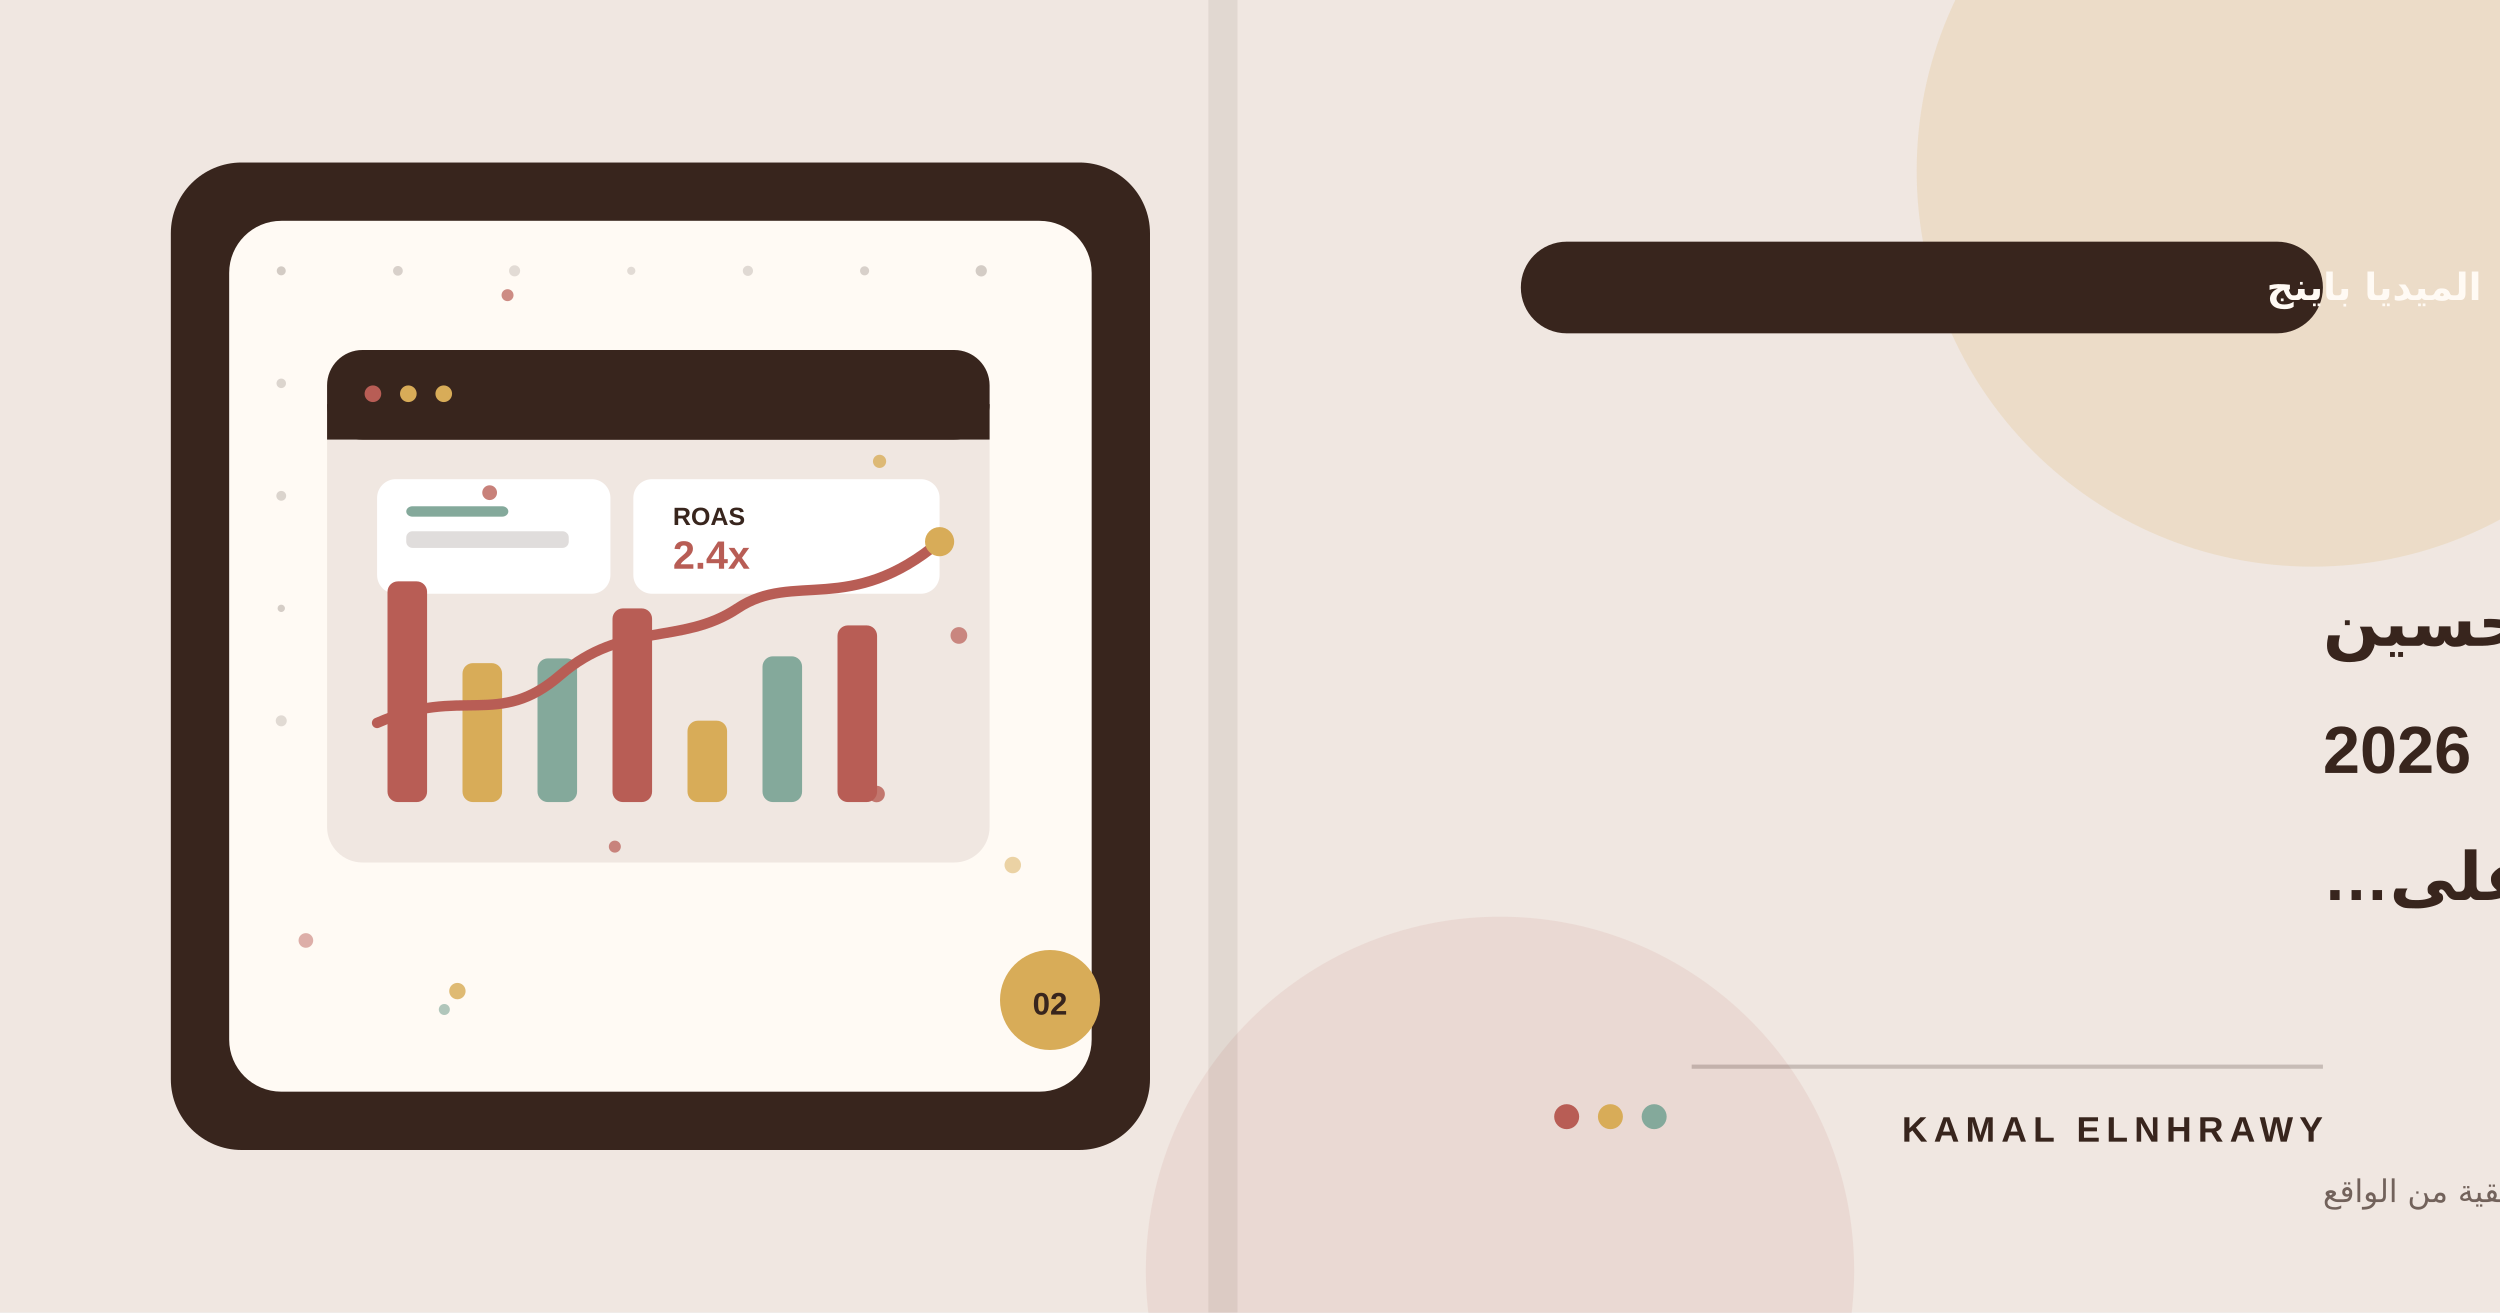
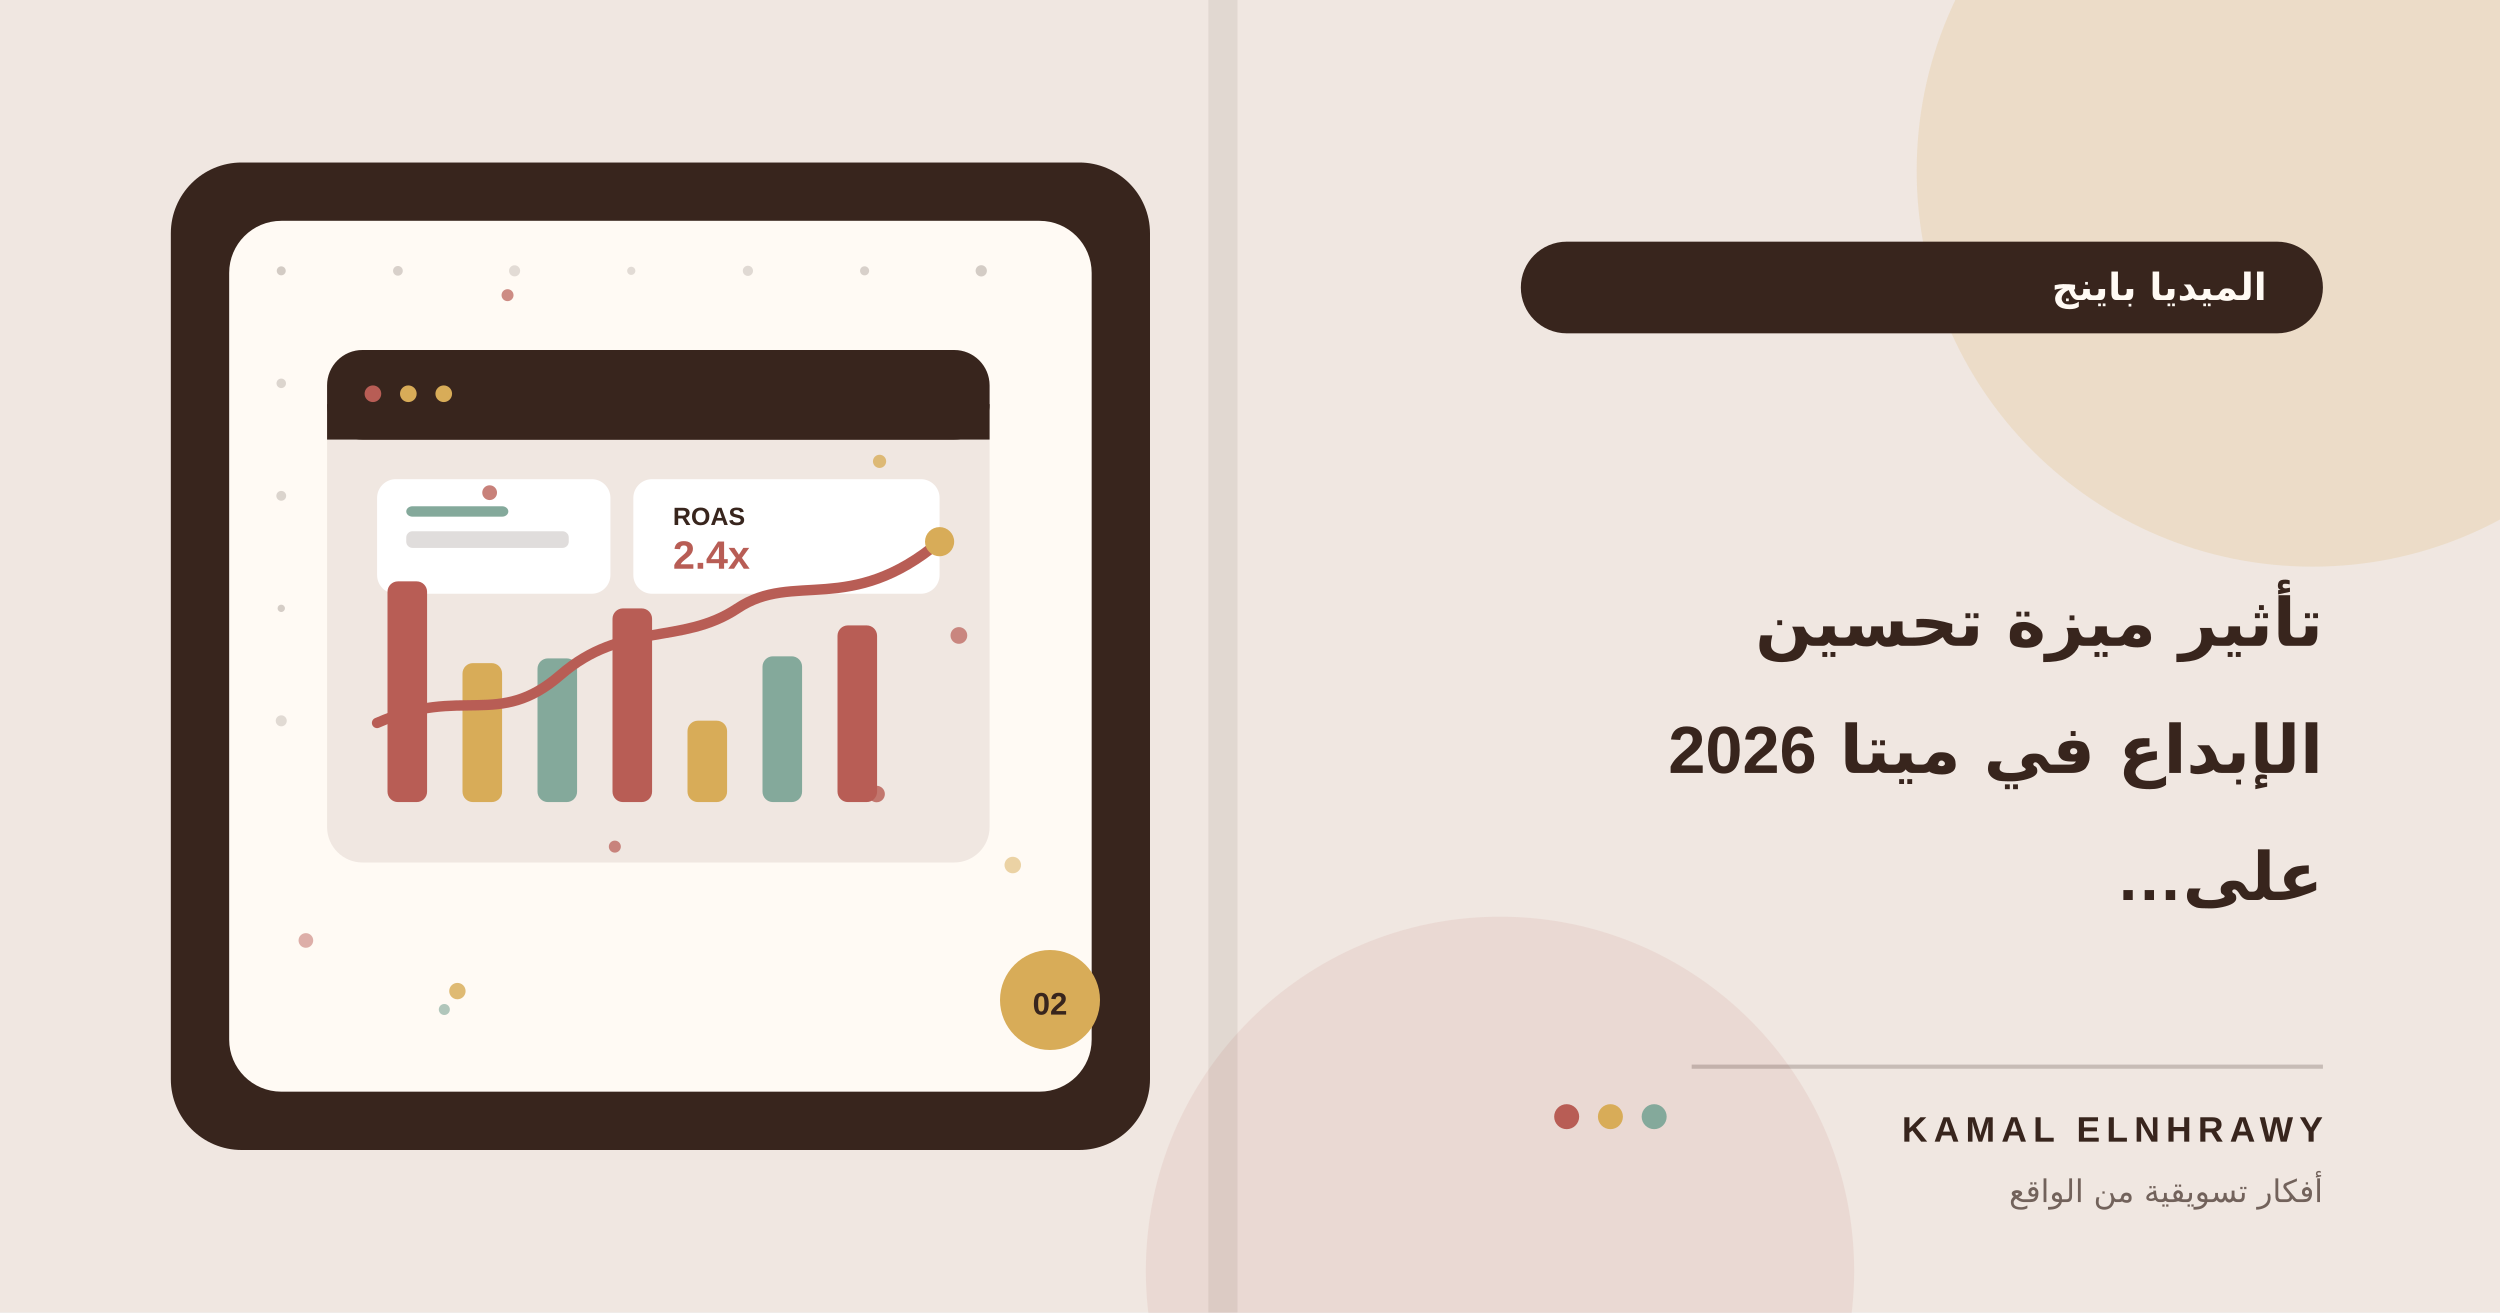
<svg xmlns="http://www.w3.org/2000/svg" width="1200" height="630" viewBox="0 0 1200 630" role="img" aria-labelledby="title desc">
  <rect width="1200" height="630" fill="#F0E7E1" />
  <circle cx="1110" cy="82" r="190" fill="#D8AC58" opacity="0.18" />
  <circle cx="720" cy="610" r="170" fill="#B85D55" opacity="0.10" />
  <path d="M580 0 H594 V630 H580 Z" fill="#38251D" opacity="0.08" />
  <g>
    <rect x="82" y="78" width="470" height="474" rx="34" fill="#38251D" />
    <rect x="110" y="106" width="414" height="418" rx="25" fill="#FFFAF4" />
    <circle cx="135" cy="130" r="2.161" fill="#38251D" opacity="0.219" />
    <circle cx="135" cy="184" r="2.276" fill="#38251D" opacity="0.177" />
    <circle cx="135" cy="238" r="2.36" fill="#38251D" opacity="0.183" />
    <circle cx="135" cy="292" r="1.766" fill="#38251D" opacity="0.211" />
    <circle cx="135" cy="346" r="2.643" fill="#38251D" opacity="0.156" />
    <circle cx="191" cy="130" r="2.336" fill="#38251D" opacity="0.199" />
    <circle cx="191" cy="184" r="1.609" fill="#38251D" opacity="0.169" />
    <circle cx="191" cy="238" r="2.284" fill="#38251D" opacity="0.211" />
    <circle cx="191" cy="292" r="2.199" fill="#38251D" opacity="0.197" />
    <circle cx="191" cy="346" r="2.376" fill="#38251D" opacity="0.122" />
    <circle cx="247" cy="130" r="2.664" fill="#38251D" opacity="0.147" />
    <circle cx="247" cy="184" r="1.886" fill="#38251D" opacity="0.171" />
    <circle cx="247" cy="238" r="2.052" fill="#38251D" opacity="0.123" />
    <circle cx="247" cy="292" r="2.643" fill="#38251D" opacity="0.14" />
    <circle cx="247" cy="346" r="2.159" fill="#38251D" opacity="0.211" />
    <circle cx="303" cy="130" r="1.964" fill="#38251D" opacity="0.148" />
    <circle cx="303" cy="184" r="2.577" fill="#38251D" opacity="0.141" />
    <circle cx="303" cy="238" r="2.493" fill="#38251D" opacity="0.201" />
    <circle cx="303" cy="292" r="2.606" fill="#38251D" opacity="0.121" />
    <circle cx="303" cy="346" r="2.405" fill="#38251D" opacity="0.138" />
    <circle cx="359" cy="130" r="2.444" fill="#38251D" opacity="0.158" />
    <circle cx="359" cy="184" r="1.806" fill="#38251D" opacity="0.147" />
    <circle cx="359" cy="238" r="2.429" fill="#38251D" opacity="0.202" />
    <circle cx="359" cy="292" r="2.593" fill="#38251D" opacity="0.169" />
    <circle cx="359" cy="346" r="1.747" fill="#38251D" opacity="0.172" />
    <circle cx="415" cy="130" r="2.181" fill="#38251D" opacity="0.199" />
    <circle cx="415" cy="184" r="1.977" fill="#38251D" opacity="0.165" />
    <circle cx="415" cy="238" r="2.193" fill="#38251D" opacity="0.143" />
    <circle cx="415" cy="292" r="1.898" fill="#38251D" opacity="0.155" />
    <circle cx="415" cy="346" r="1.9" fill="#38251D" opacity="0.211" />
    <circle cx="471" cy="130" r="2.71" fill="#38251D" opacity="0.218" />
    <circle cx="471" cy="184" r="1.706" fill="#38251D" opacity="0.139" />
    <circle cx="471" cy="238" r="2.308" fill="#38251D" opacity="0.156" />
    <circle cx="471" cy="292" r="2.677" fill="#38251D" opacity="0.173" />
    <circle cx="471" cy="346" r="1.962" fill="#38251D" opacity="0.198" />
    <rect x="157" y="168" width="318" height="246" rx="17" fill="#F0E7E1" />
    <rect x="157" y="168" width="318" height="43" rx="17" fill="#38251D" />
    <rect x="157" y="194" width="318" height="17" rx="0" fill="#38251D" />
    <circle cx="179" cy="189" r="4" fill="#B85D55" />
    <circle cx="196" cy="189" r="4" fill="#D8AC58" />
    <circle cx="213" cy="189" r="4" fill="#D8AC58" />
    <rect x="181" y="230" width="112" height="55" rx="9" fill="#FFFFFF" />
    <rect x="304" y="230" width="147" height="55" rx="9" fill="#FFFFFF" />
    <rect x="195" y="243" width="49" height="5" rx="3" fill="#84A99B" />
    <rect x="195" y="255" width="78" height="8" rx="3" fill="#38251D" opacity="0.16" />
    <text x="323" y="252" font-family="Arial, sans-serif" font-size="12" font-weight="700" fill="#38251D">ROAS</text>
    <text x="323" y="273" font-family="Arial, sans-serif" font-size="19" font-weight="700" fill="#B85D55">2.4x</text>
    <rect x="186" y="279.055" width="19" height="105.945" rx="5" fill="#B85D55" />
    <rect x="222" y="318.297" width="19" height="66.703" rx="5" fill="#D8AC58" />
    <rect x="258" y="316.024" width="19" height="68.976" rx="5" fill="#84A99B" />
    <rect x="294" y="292.033" width="19" height="92.967" rx="5" fill="#B85D55" />
    <rect x="330" y="345.927" width="19" height="39.073" rx="5" fill="#D8AC58" />
    <rect x="366" y="315.024" width="19" height="69.976" rx="5" fill="#84A99B" />
    <rect x="402" y="300.192" width="19" height="84.808" rx="5" fill="#B85D55" />
    <path d="M181 347 C222 329 239 350 269 324 S327 310 354 292 S408 296 451 260" fill="none" stroke="#B85D55" stroke-width="5" stroke-linecap="round" />
    <circle cx="451" cy="260" r="7" fill="#D8AC58" />
    <circle cx="420.768" cy="381.129" r="3.968" fill="#B85D55" opacity="0.813" />
    <circle cx="213.275" cy="484.556" r="2.65" fill="#84A99B" opacity="0.634" />
    <circle cx="460.266" cy="305.023" r="4.017" fill="#B85D55" opacity="0.7" />
    <circle cx="235.028" cy="236.483" r="3.548" fill="#B85D55" opacity="0.778" />
    <circle cx="486.128" cy="415.218" r="3.969" fill="#D8AC58" opacity="0.513" />
    <circle cx="219.555" cy="475.725" r="3.933" fill="#D8AC58" opacity="0.823" />
    <circle cx="295.122" cy="406.38" r="2.887" fill="#B85D55" opacity="0.722" />
    <circle cx="146.82" cy="451.422" r="3.521" fill="#B85D55" opacity="0.479" />
    <circle cx="243.62" cy="141.68" r="2.876" fill="#B85D55" opacity="0.706" />
    <circle cx="422.189" cy="221.45" r="3.169" fill="#D8AC58" opacity="0.787" />
    <circle cx="504" cy="480" r="24" fill="#D8AC58" />
    <text x="504" y="487" font-family="Arial, sans-serif" font-size="15" font-weight="700" fill="#38251D" text-anchor="middle">02</text>
  </g>
  <rect x="730" y="116" width="385" height="44" rx="22" fill="#38251D" />
-   <text x="1088" y="144" text-anchor="end" direction="rtl" unicode-bidi="plaintext" font-family="Arial, sans-serif" font-size="18" font-weight="700" fill="#FFFAF4">الميديا باينج</text>
-   <text x="1115" y="310" text-anchor="end" direction="rtl" unicode-bidi="plaintext" font-family="Arial, sans-serif" font-size="32" font-weight="700" fill="#38251D">تأثير ميزة تحسين</text>
-   <text x="1115" y="371" text-anchor="end" direction="rtl" unicode-bidi="plaintext" font-family="Arial, sans-serif" font-size="32" font-weight="700" fill="#38251D">الإبداع في ميتا 2026</text>
-   <text x="1115" y="432" text-anchor="end" direction="rtl" unicode-bidi="plaintext" font-family="Arial, sans-serif" font-size="32" font-weight="700" fill="#38251D">على…</text>
+   <text x="1088" y="144" text-anchor="start" direction="rtl" unicode-bidi="plaintext" font-family="Arial, sans-serif" font-size="18" font-weight="700" fill="#FFFAF4">الميديا باينج</text>
+   <text x="1115" y="310" text-anchor="start" direction="rtl" unicode-bidi="plaintext" font-family="Arial, sans-serif" font-size="32" font-weight="700" fill="#38251D">تأثير ميزة تحسين</text>
+   <text x="1115" y="371" text-anchor="start" direction="rtl" unicode-bidi="plaintext" font-family="Arial, sans-serif" font-size="32" font-weight="700" fill="#38251D">الإبداع في ميتا 2026</text>
+   <text x="1115" y="432" text-anchor="start" direction="rtl" unicode-bidi="plaintext" font-family="Arial, sans-serif" font-size="32" font-weight="700" fill="#38251D">على…</text>
  <line x1="812" y1="512" x2="1115" y2="512" stroke="#38251D" stroke-width="2" opacity="0.22" />
  <text x="1115" y="548" text-anchor="end" font-family="Arial, sans-serif" font-size="17" font-weight="700" letter-spacing="3" fill="#38251D">KAMAL ELNHRAWY</text>
-   <text x="1115" y="577" text-anchor="end" direction="rtl" unicode-bidi="plaintext" font-family="Arial, sans-serif" font-size="15" fill="#38251D" opacity="0.68">أفكار تسويقية من الواقع</text>
+   <text x="1115" y="577" text-anchor="start" direction="rtl" unicode-bidi="plaintext" font-family="Arial, sans-serif" font-size="15" fill="#38251D" opacity="0.68">أفكار تسويقية من الواقع</text>
  <circle cx="752" cy="536" r="6" fill="#B85D55" />
  <circle cx="773" cy="536" r="6" fill="#D8AC58" />
  <circle cx="794" cy="536" r="6" fill="#84A99B" />
</svg>
